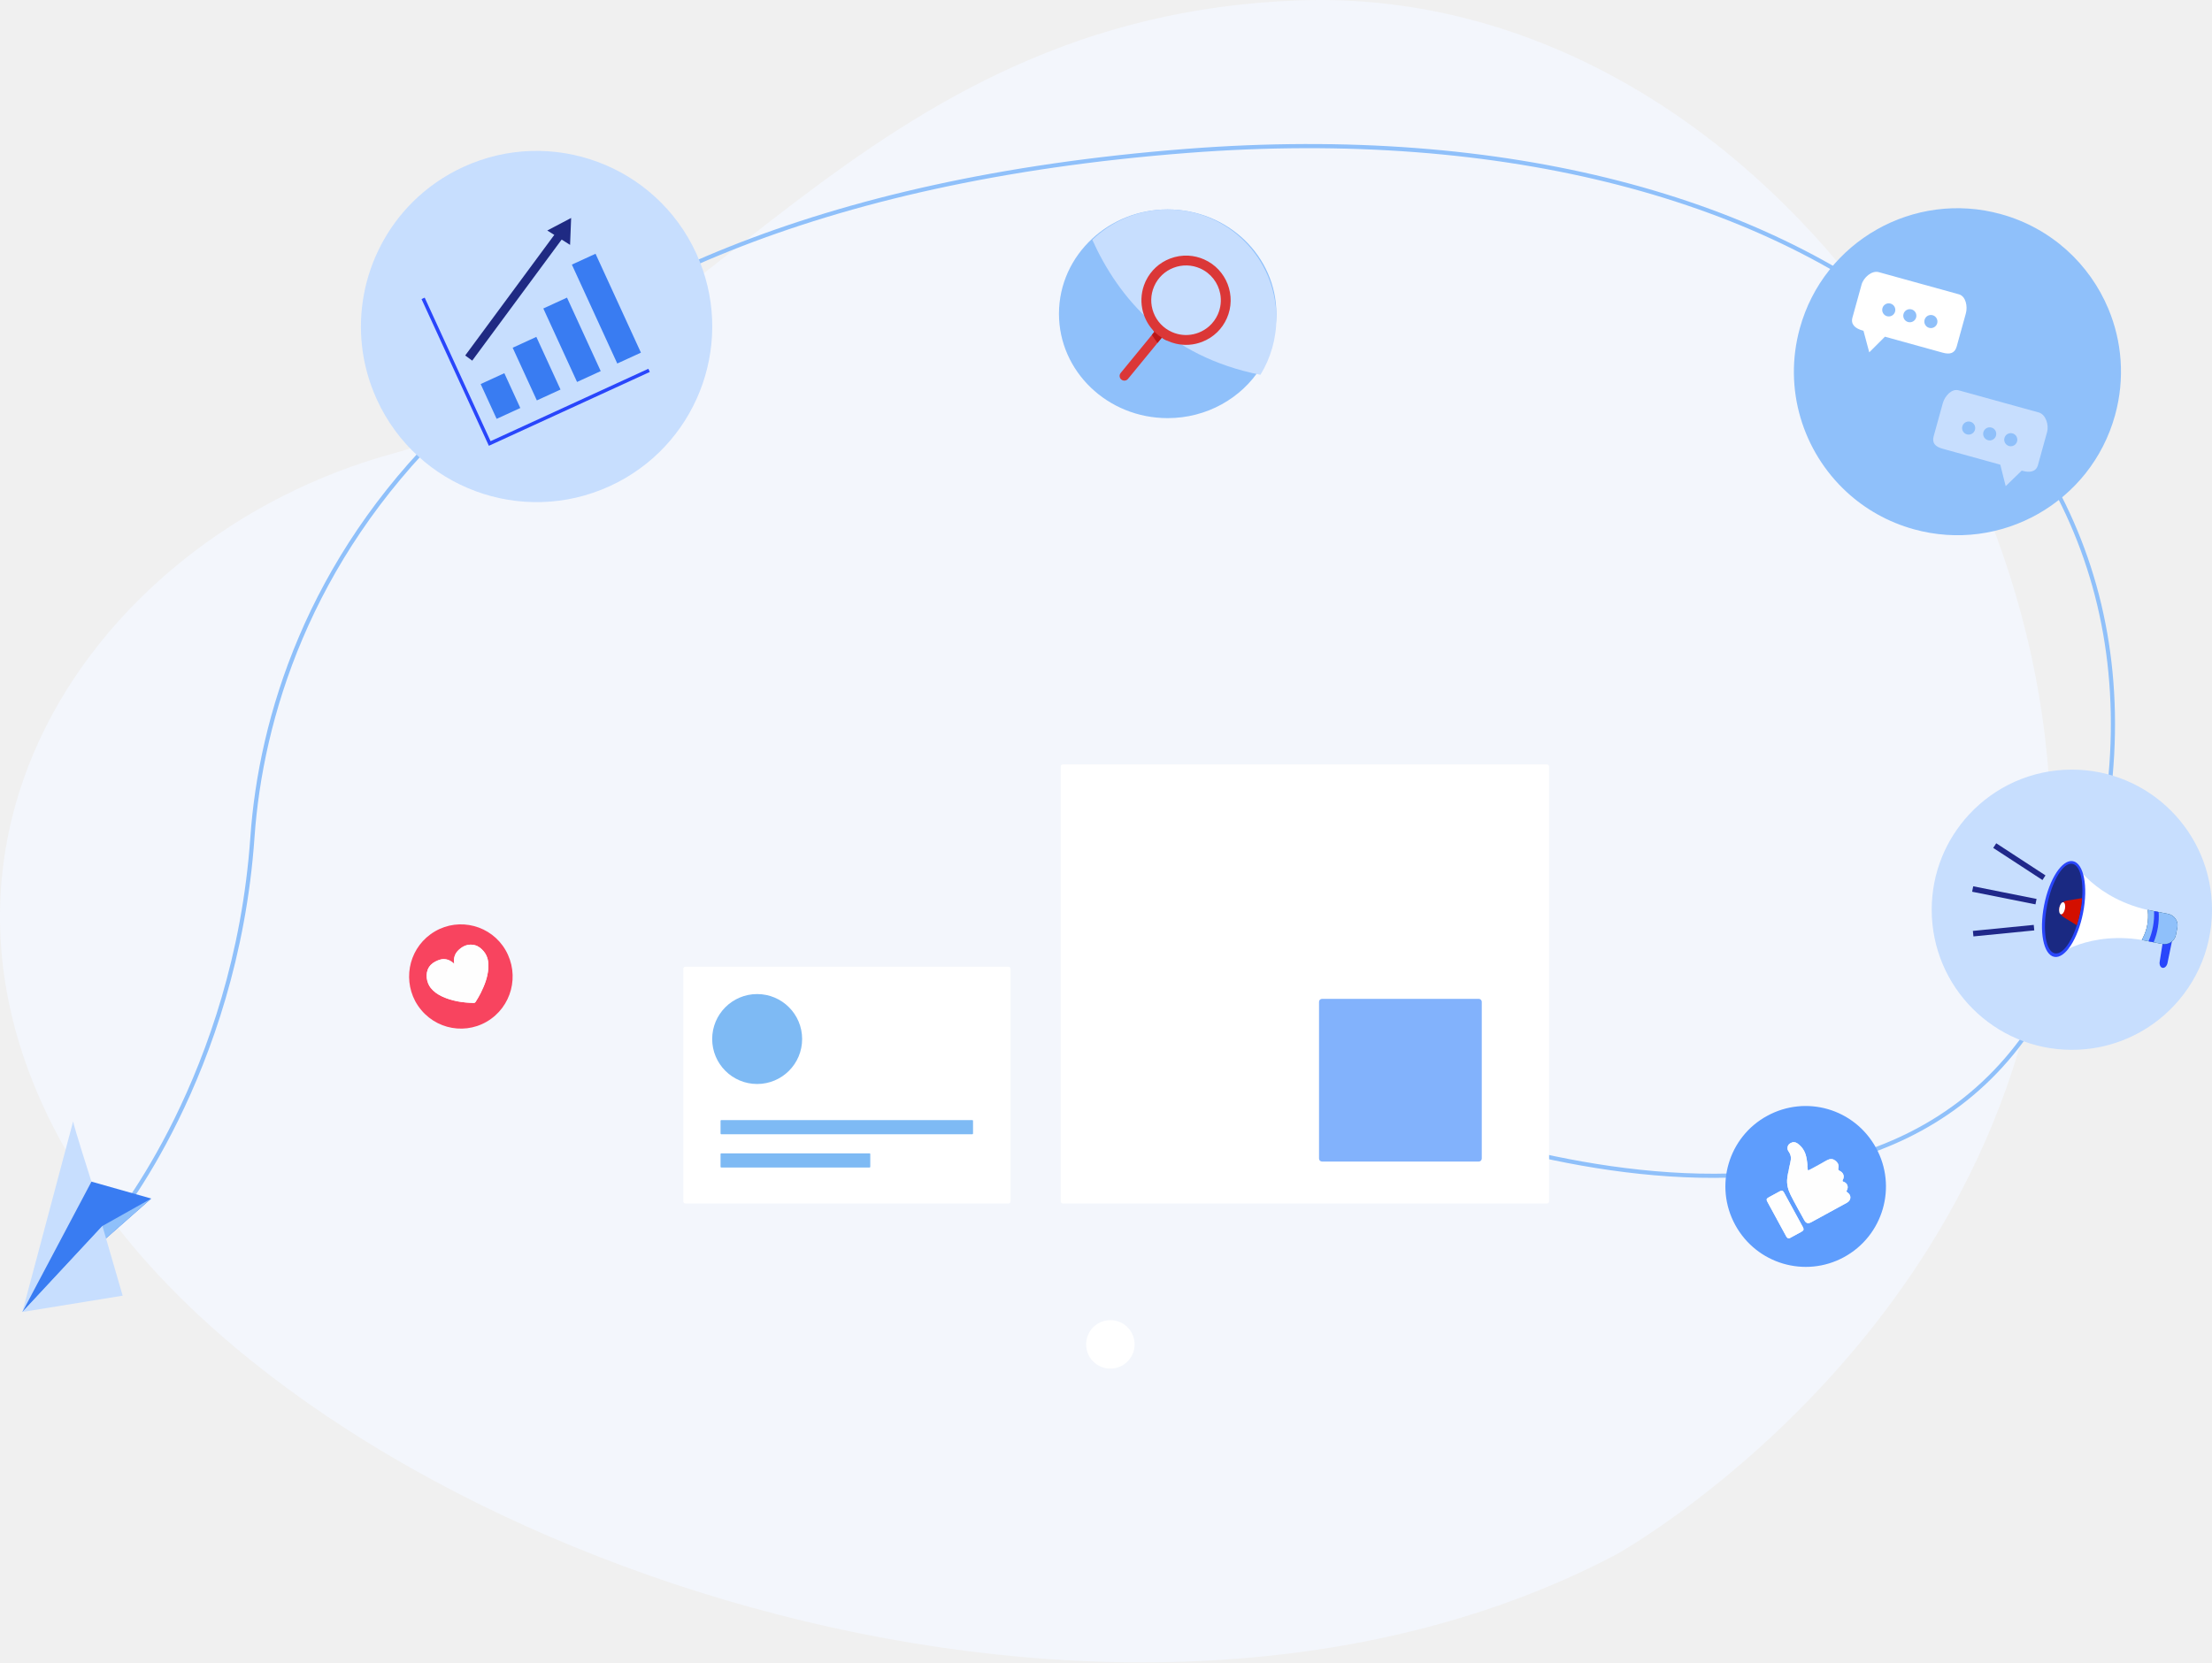
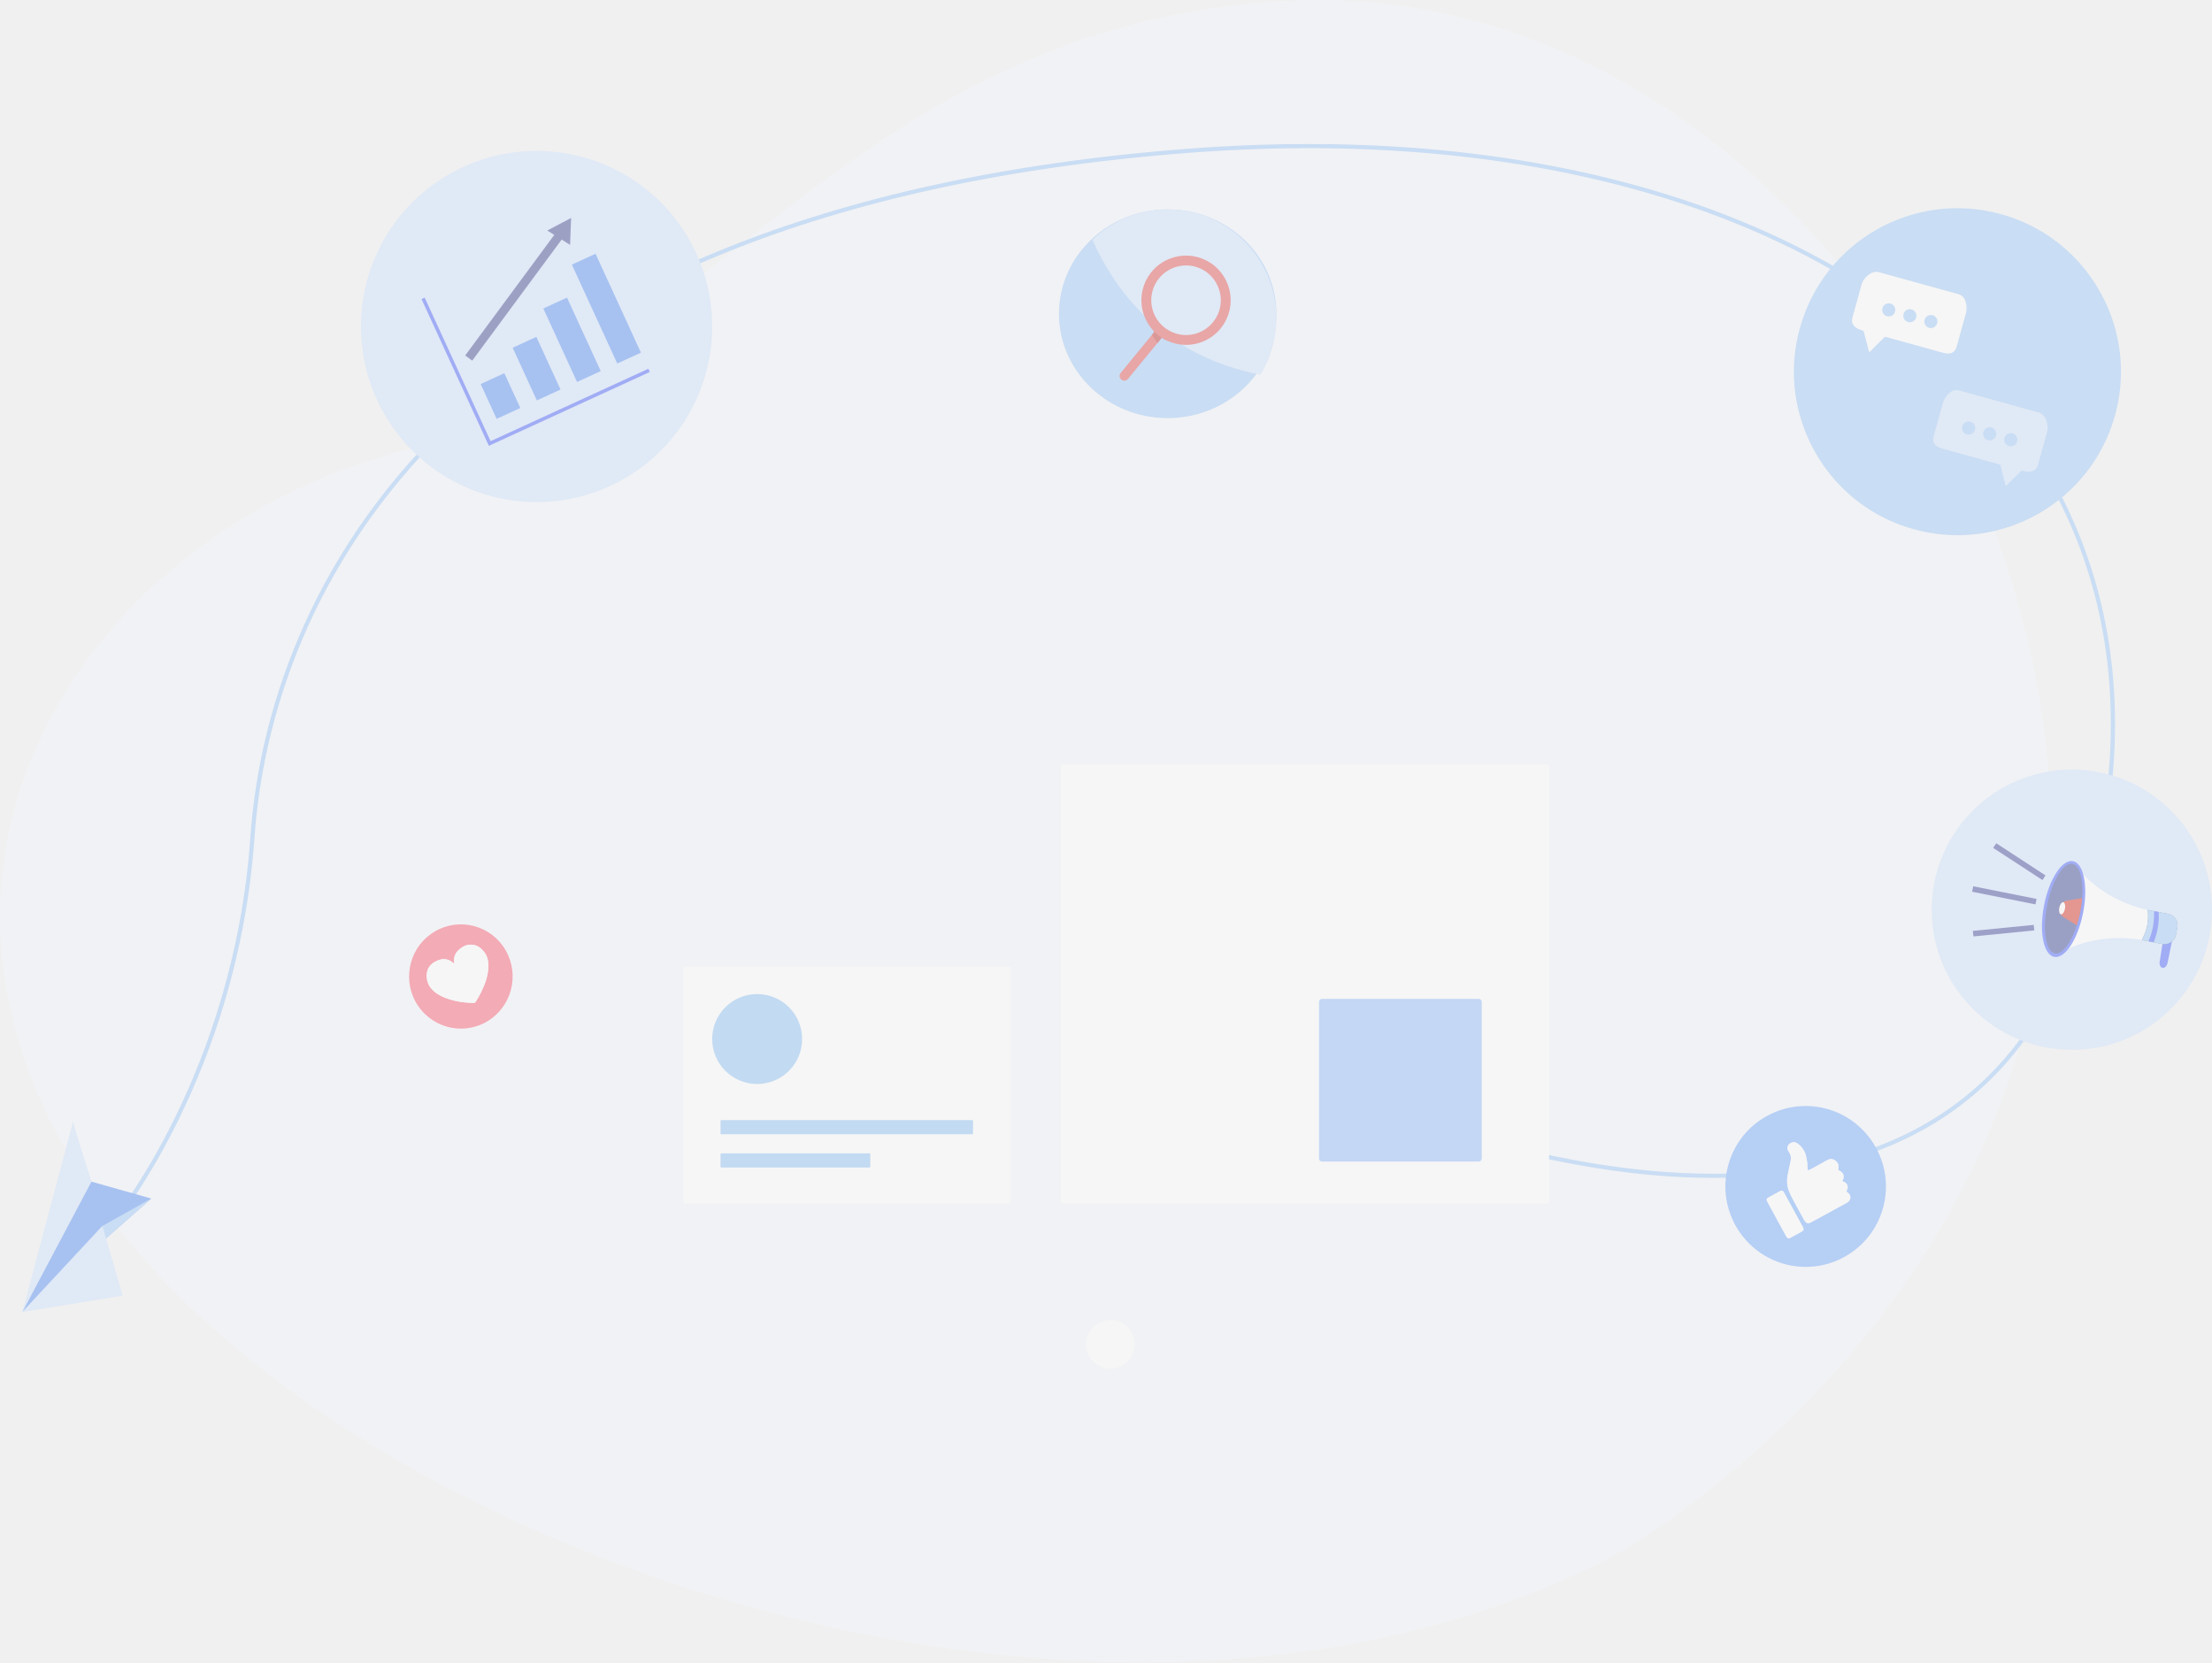
- <svg xmlns="http://www.w3.org/2000/svg" width="3192.73" height="2400">
+ <svg xmlns="http://www.w3.org/2000/svg" width="3192.73" height="2400" opacity=".4">
  <style>.st0{fill:#f3f6fc}.st2{fill:#fff}.st15{fill:#db3737}.st6{fill:#2946fb}.st12{fill:#397cf2}.st5{fill:#c7defe}.st13{fill:#1f2a83}.st9{fill:#8fc0fa}.st18{fill:#fefefe}</style>
  <path class="st0" d="M2333.4 2243.93s563.74-312.34 621.89-943.2C3013.44 669.86 2508.43-22.76 1873.86.57c-634.57 23.34-863.53 533.08-1307.05 654.37-443.53 121.29-781.68 611.32-403.04 1109.09 378.66 497.76 1458.94 855.14 2169.63 479.9" />
  <path d="M162.81 1765.9s177.61-213.62 201.54-557.09c23.92-343.47 274.08-907.8 1349.19-990.97 922.24-71.34 1520.01 418.02 1284.91 1125.76-203.17 611.6-1025.46 244.97-1025.46 244.97" stroke="#8fc0fa" fill="none" stroke-width="6" />
  <path class="st0" d="M2323.81-1367.69H891.23v784.05h1432.58z" />
  <path class="st2" d="M1637.66 1940.92c0 19.32-15.66 34.98-34.98 34.98-19.32 0-34.99-15.66-34.99-34.98 0-19.32 15.67-34.98 34.99-34.98s34.98 15.66 34.98 34.98m595.32-203.42h-699c-1.62 0-2.93-1.31-2.93-2.92v-627.95c0-1.62 1.31-2.93 2.93-2.93h699c1.62 0 2.93 1.31 2.93 2.93v627.95c0 1.61-1.31 2.92-2.93 2.92m-777.36 0h-466.4c-1.62 0-2.93-1.31-2.93-2.92v-335.94c0-1.62 1.31-2.93 2.93-2.93h466.4c1.62 0 2.93 1.31 2.93 2.93v335.94c0 1.61-1.31 2.92-2.93 2.92" />
  <path d="M1403.45 1637.55h-362.44c-.55 0-.99-.44-.99-.99v-18.47c0-.55.44-.99.99-.99h362.44c.54 0 .99.44.99.99v18.47c0 .55-.45.99-.99.99m-148.32 48.02h-214.12c-.55 0-.99-.44-.99-.99v-18.47c0-.54.44-.99.99-.99h214.12a1 1 0 011 .99v18.47c0 .55-.45.99-1 .99m-97.35-185.49c0 35.85-29.07 64.92-64.92 64.92-35.86 0-64.92-29.07-64.92-64.92s29.06-64.92 64.92-64.92c35.85 0 64.92 29.07 64.92 64.92" fill="#7ebaf4" />
  <path d="M2134.44 1676.98h-226.28a4.31 4.31 0 01-4.31-4.31V1446.4a4.31 4.31 0 014.31-4.31h226.28c2.38 0 4.3 1.93 4.3 4.31v226.27c0 2.38-1.92 4.31-4.3 4.31" fill="#82b2fc" />
  <path class="st5" d="M3192.74 1313.4c0 60.88-26.9 115.49-69.46 152.57-35.54 30.96-81.98 49.71-132.82 49.71-111.72 0-202.28-90.56-202.28-202.28 0-53.16 20.51-101.54 54.05-137.64 36.93-39.76 89.68-64.64 148.23-64.64 111.71 0 202.28 90.57 202.28 202.28" />
  <path class="st6" d="M3118.34 1341.46c-.02.13 1.22 3.28 2.4 6.24 1.35 3.4 1.73 7.54 1.08 11.71l-4.61 29.08c-.75 4.78 1.47 8.87 4.82 8.89 2.92.01 5.71-3.08 6.51-7.22l9.96-48.6z" />
  <path class="st2" d="M2964.98 1381.42s49.98-39.56 133.74-23.12l8.44-43c-83.76-16.45-115.07-71.97-115.07-71.97z" />
  <path class="st6" d="M2992.09 1243.33c-15.53-3.05-34.19 25.39-41.68 63.53-7.48 38.13-.96 71.52 14.57 74.56 15.53 3.05 34.18-25.39 41.67-63.52 7.49-38.14.97-71.52-14.56-74.57" />
  <path d="M2991.34 1247.11c-13.19-2.59-29.57 24.25-36.58 59.95-7.01 35.7-1.99 66.74 11.2 69.34 13.2 2.59 29.58-24.25 36.59-59.95 7.01-35.71 1.99-66.75-11.21-69.34" fill="#1a2982" />
  <path d="M3129.05 1319.35l-29.1-5.72.17 1.56a69.723 69.723 0 01-7.4 39.37l-1.29 2.49 29.1 5.71c9.33 1.83 18.32-3.96 20.08-12.94l2.14-10.9c1.76-8.98-4.37-17.74-13.7-19.57" fill="#003e61" />
  <path class="st9" d="M3091.43 1357.04l9.68 1.91 7.38 1.45 12.05 2.37c9.31 1.82 18.31-3.97 20.07-12.95l2.13-10.9c1.78-8.98-4.37-17.75-13.68-19.57l-13.29-2.62-6.67-1.3-9.15-1.79.17 1.55a69.74 69.74 0 01-7.4 39.37z" />
  <path class="st6" d="M3101.11 1358.95l7.38 1.45a98.383 98.383 0 007.28-43.67l-6.67-1.3c.68 14.94-2.06 29.8-7.99 43.52" />
  <path d="M2972.38 1310.52c-1.04 5.3 1.52 10.77 6.49 13.82l18.71 11.49a171.68 171.68 0 004.97-19.38c1.34-6.84 2.24-13.5 2.72-19.83l-21.66 3.57c-5.75.95-10.19 5.03-11.23 10.33" fill="#d30f00" />
  <path class="st2" d="M2980.46 1312.11c-.95 4.8-3.52 8.33-5.75 7.89-2.23-.43-3.27-4.68-2.33-9.48.94-4.8 3.51-8.33 5.74-7.89 2.23.43 3.28 4.68 2.34 9.48" />
  <path d="M2879.13 1220.81l71.06 46.38m-11.47 34.54l-91.43-18.23m88.53 55.77l-87.83 8.69" stroke="#20288a" fill="none" stroke-width="8" />
  <path class="st9" d="M3052.77 599.57c-34.75 125.62-164.76 199.3-290.38 164.56-37.52-10.38-70.41-29.25-97.16-53.98-62.81-58.04-91.76-148.3-67.39-236.4 34.74-125.62 164.74-199.3 290.37-164.55 72.69 20.1 127.99 72.1 154.95 136.68 19.64 47.04 24.25 100.76 9.61 153.69" />
  <path class="st2" d="M2784.46 473.33c-5.04-1.39-7.99-6.6-6.6-11.64 1.39-5.04 6.6-7.99 11.64-6.6 5.03 1.39 7.99 6.61 6.6 11.64-1.39 5.04-6.61 8-11.64 6.6m-30.4-8.4a9.473 9.473 0 01-6.6-11.65c1.39-5.03 6.6-7.99 11.64-6.59a9.452 9.452 0 016.6 11.63c-1.4 5.04-6.61 8-11.64 6.61m-30.4-8.41c-5.04-1.39-7.99-6.61-6.6-11.65 1.39-5.03 6.61-7.99 11.64-6.59 5.04 1.39 7.99 6.6 6.6 11.64-1.4 5.04-6.61 7.99-11.64 6.6m103.73-31.62l-115.67-32c-10.07-2.78-21.99 7.85-24.77 17.92l-13.22 47.8c-2.79 10.07 4.6 15.78 14.68 18.57l1.27.35 8.34 31.16 22.62-22.6 83.44 23.08c10.07 2.79 17.37 1.14 20.16-8.93l13.22-47.81c2.78-10.07 0-24.76-10.07-27.54" />
  <path class="st5" d="M2838.96 627.11c5.05 1.4 10.25-1.56 11.65-6.6 1.39-5.03-1.56-10.25-6.6-11.64-5.03-1.39-10.25 1.56-11.64 6.6-1.39 5.04 1.56 10.25 6.59 11.64m30.41 8.41c5.03 1.39 10.25-1.56 11.64-6.6 1.39-5.04-1.56-10.25-6.6-11.64-5.03-1.39-10.24 1.56-11.64 6.6-1.39 5.03 1.56 10.25 6.6 11.64m30.4 8.41c5.03 1.39 10.25-1.56 11.64-6.6 1.39-5.04-1.56-10.25-6.6-11.64-5.03-1.4-10.24 1.56-11.64 6.59a9.473 9.473 0 006.6 11.65m-72.75-80.43l115.68 31.99c10.07 2.78 14.83 18.02 12.04 28.09l-13.22 47.81c-2.78 10.07-12.06 11.17-22.13 8.38l-1.27-.35-23.17 22.45-7.8-31.01-83.44-23.08c-10.07-2.78-15.48-7.95-12.7-18.02l13.22-47.8c2.79-10.07 12.72-21.25 22.79-18.46M1004.89 365.67c56.63 123.4 5.85 268.67-113.33 330.6-3.71 1.92-7.48 3.77-11.33 5.53-127.24 58.39-277.73 2.58-336.12-124.67-45.52-99.18-21.64-212.5 51.37-285.3 20.65-20.6 45.23-37.95 73.29-50.82 127.24-58.4 277.73-2.58 336.12 124.66" />
  <path class="st12" d="M925.1 509.13l-34.16 15.68-65.53-142.79 34.17-15.67zM809.03 562.4l-34.17 15.68-34.89-76.04 34.16-15.68zm-58.04 26.64l-34.16 15.67-23.06-50.24 34.16-15.68zm116.08-53.27l-34.17 15.68-48.69-106.09 34.17-15.68z" />
  <path class="st13" d="M681.59 520.66l-10.11-7.47 130-176.03 10.11 7.47z" />
  <path class="st13" d="M824.37 314.68l-34.44 18.09 32.89 20.78z" />
  <path class="st6" d="M937.9 537.01l-232.28 106.6-97.2-211.8 4.57-2.09 95.1 207.22 227.71-104.5z" />
  <path class="st9" d="M1842.28 453.01c0 28.79-8.41 55.71-23.02 78.59-27.57 43.22-77.21 72.06-133.88 72.06-86.66 0-156.91-67.45-156.91-150.65 0-42.65 18.45-81.16 48.12-108.56 28.2-26.08 66.56-42.1 108.79-42.1 86.66 0 156.9 67.46 156.9 150.66" />
  <path class="st5" d="M1842.28 459.27c0 29.99-8.41 58.02-23.02 81.85-133.41-26.48-204.67-110.59-242.67-194.92 28.2-27.16 66.56-43.85 108.79-43.85 86.66 0 156.9 70.26 156.9 156.92" />
  <path class="st15" d="M1676.89 487.53l-2.53 3.09-3.72 4.53-20.28 24.74-3.47 4.22-14.86 18.13-2.05 2.49-1.9 2.32a6.726 6.726 0 01-4.59 2.45c-.45.05-.91.05-1.36 0a6.59 6.59 0 01-3.62-1.51 6.755 6.755 0 01-2.36-3.95c-.2-.98-.16-1.97.07-2.92a6.501 6.501 0 01.47-1.32c.23-.49.52-.95.87-1.38l20.43-24.9 4.28-5.22 20.38-24.86 3.67-4.47c1.29 1.3 2.65 2.55 4.06 3.74.85.71 1.72 1.41 2.6 2.08 1.27.96 2.57 1.87 3.91 2.74" />
  <path d="M1686.8 486.17c0 .13-1.27 2.41-2.9 5.29a61.928 61.928 0 01-7.01-3.93l-2.53 3.09-3.72 4.53c-2.76-3.86-5.84-8.3-7.99-11.71l3.67-4.47c-.69-.69-1.36-1.39-2.02-2.11 9.19-.43 22.5 9.01 22.5 9.31" fill="#ba1717" />
  <path class="st15" d="M1757.81 453.81c-2.98 6.71-7.29 12.57-12.64 17.3-4.42 3.9-9.54 7.01-15.2 9.2-9.99 3.85-20.7 4.41-30.85 1.72-2.56-.68-5.1-1.57-7.57-2.67-12.27-5.44-21.68-15.33-26.51-27.84-4.77-12.37-4.5-25.83.76-37.97.06-.15.12-.3.19-.45 5.44-12.26 15.32-21.68 27.84-26.5 6.34-2.44 12.98-3.57 19.58-3.37 6.42.2 12.79 1.63 18.85 4.31 15.56 6.91 25.9 20.81 28.93 36.38 1.9 9.74.93 20.14-3.38 29.89m-19.8-79.25c-7.25-3.21-14.88-5.04-22.57-5.46-8.99-.51-18.07.91-26.72 4.25-15.26 5.89-27.48 17.09-34.64 31.7-.37.75-.73 1.52-1.07 2.29-5.54 12.5-6.77 25.83-4.34 38.34a64.825 64.825 0 0015.63 31.18c.66.72 1.33 1.43 2.02 2.11 1.29 1.3 2.65 2.55 4.06 3.74.85.71 1.72 1.41 2.61 2.08 1.26.96 2.56 1.87 3.9 2.74 2.22 1.44 4.56 2.76 7.01 3.93.62.31 1.25.6 1.89.88 3.69 1.63 7.47 2.91 11.31 3.82 12.54 2.99 25.68 2.14 37.97-2.6 8.28-3.2 15.66-7.94 21.82-13.96 5.8-5.65 10.51-12.42 13.9-20.04 14.39-32.47-.31-70.6-32.78-85" />
  <path d="M2564.59 1760.01c-.01 0-.01.01-.02.01 4.54 8.32 9.1 16.64 13.61 24.97 1.33 2.44 3.04 3.64 5.76 2.17 5.46-2.95 10.92-5.9 16.33-8.92 3.16-1.77 3.65-3.49 1.91-6.69-9.01-16.55-18.03-33.09-27.09-49.62-1.81-3.31-3.11-3.64-6.56-1.79-5.17 2.78-10.32 5.58-15.45 8.42-3.56 1.97-3.91 3.16-1.94 6.78 4.46 8.24 8.96 16.45 13.45 24.67m75.4-9.51c8.62-4.71 17.25-9.37 25.84-14.12 6.24-3.45 6.67-10.75.8-14.76-1.57-1.08-1.78-1.7-.85-3.39 2.65-4.82.52-10.16-4.67-12.03-1.55-.55-2.3-.82-1.27-2.72 2.83-5.18.86-10.59-4.56-13.13-1.6-.74-2.41-1.48-1.94-3.57 1.07-4.73-.54-8.73-4.54-11.47-3.8-2.61-7.78-2.42-11.79-.19-8.39 4.65-16.86 9.16-25.23 13.84-2.09 1.17-2.56.82-2.65-1.52-.23-5.74-.82-11.46-2.03-17.1-1.77-8.17-5.94-14.82-12.8-19.6-3.08-2.15-6.42-2.34-9.88-.42-3.01 1.66-4.37 4.03-4.42 7.38-.04 2.08.9 3.79 1.98 5.29 3.38 4.73 3.46 9.72 2.19 15.16-1.72 7.38-3.39 14.76-4.41 22.32-1.22 9.07 1.05 17.23 4.91 24.93 6.11 12.2 12.92 24.05 19.48 36.02 2.63 4.81 5.5 5.63 10.29 3.03 8.53-4.63 17.04-9.3 25.55-13.95m-89.13-139.59c55.64-30.28 125.59-10.6 156.87 46.15 31 56.25 10.36 127.18-46.21 157.93-56.14 30.52-126.1 9.71-156.79-46.21-31.16-56.76-9.81-127.67 46.13-157.87" fill="#5e9dfd" />
  <path class="st18" d="M2639.99 1750.5c-8.51 4.65-17.02 9.32-25.55 13.95-4.79 2.6-7.66 1.78-10.29-3.03-6.56-11.98-13.37-23.82-19.48-36.02-3.86-7.7-6.13-15.86-4.91-24.93 1.02-7.56 2.69-14.94 4.41-22.32 1.27-5.44 1.19-10.43-2.19-15.16-1.08-1.5-2.02-3.22-1.99-5.29.06-3.35 1.42-5.72 4.43-7.38 3.46-1.92 6.8-1.73 9.88.42 6.86 4.78 11.03 11.43 12.8 19.6 1.21 5.64 1.8 11.36 2.03 17.1.09 2.34.56 2.69 2.65 1.52 8.37-4.69 16.84-9.19 25.23-13.84 4.01-2.23 7.99-2.42 11.79.19 4 2.74 5.61 6.74 4.54 11.47-.47 2.09.34 2.83 1.94 3.57 5.42 2.54 7.39 7.95 4.56 13.13-1.03 1.9-.28 2.17 1.27 2.72 5.19 1.87 7.32 7.21 4.67 12.03-.93 1.69-.72 2.31.85 3.39 5.87 4.01 5.44 11.31-.8 14.76-8.59 4.75-17.22 9.41-25.84 14.12m-75.4 9.51c-4.49-8.22-8.99-16.43-13.45-24.67-1.97-3.62-1.62-4.81 1.94-6.78 5.13-2.84 10.28-5.64 15.45-8.42 3.45-1.85 4.75-1.52 6.56 1.79 9.06 16.53 18.08 33.07 27.09 49.62 1.74 3.2 1.25 4.92-1.91 6.69-5.41 3.02-10.87 5.97-16.33 8.92-2.72 1.47-4.43.27-5.76-2.17-4.51-8.33-9.07-16.65-13.61-24.97.01 0 .01-.01.02-.01" />
  <path d="M655.69 1391.49c-2.27-2.11-4.46-3.67-6.89-4.85a19.322 19.322 0 00-8.88-1.93c-2.57.06-5.32.81-7.84 1.83-5.14 2.08-9.66 4.88-12.79 9.68-5.98 9.15-3.65 22.47 2.44 30.07 4.38 5.47 10.03 9.37 16.31 12.3 14.4 6.73 29.74 8.98 45.46 9.38 1.45.04 2.3-.48 3.02-1.63 2.61-4.15 5.15-8.34 7.33-12.73 5.6-11.28 10.11-22.91 10.97-35.63.59-8.83-.68-17.22-6.56-24.37-3.48-4.23-7.71-7.68-12.93-9.03-8.96-2.33-16.77.78-23.32 6.93-5.63 5.27-7.75 11.9-6.32 19.98m-56.45 53.78c-18.4-34.94-7.26-79.61 28.51-100.58 35.47-20.79 81.23-8.64 101.83 26.82 21.08 36.27 8.99 82.62-27.23 103.61-35.37 20.5-82.22 8.7-103.11-29.85" fill="#f8445f" />
  <path class="st18" d="M655.69 1391.49c-1.43-8.08.69-14.71 6.32-19.98 6.55-6.15 14.36-9.26 23.32-6.93 5.22 1.35 9.45 4.8 12.93 9.03 5.88 7.15 7.15 15.54 6.56 24.37-.86 12.72-5.37 24.35-10.97 35.63-2.18 4.39-4.72 8.58-7.33 12.73-.72 1.15-1.57 1.67-3.02 1.63-15.72-.4-31.06-2.65-45.46-9.38-6.28-2.93-11.93-6.83-16.31-12.3-6.09-7.6-8.42-20.92-2.44-30.07 3.13-4.8 7.65-7.6 12.79-9.68 2.52-1.02 5.27-1.77 7.84-1.83 2.94-.08 6.07.56 8.88 1.93 2.43 1.18 4.62 2.74 6.89 4.85" />
  <path class="st5" d="M105.56 1618.98c.63 6.18 26.42 86.97 26.42 86.97l-99.7 188.19z" />
  <path class="st12" d="M218.32 1730.39l-86.34-24.44-99.7 188.19z" />
  <path class="st9" d="M218.32 1730.39l-70.49 39.57-115.55 124.18z" />
  <path class="st5" d="M147.83 1769.96l29.2 100.66-144.75 23.52z" />
</svg>
